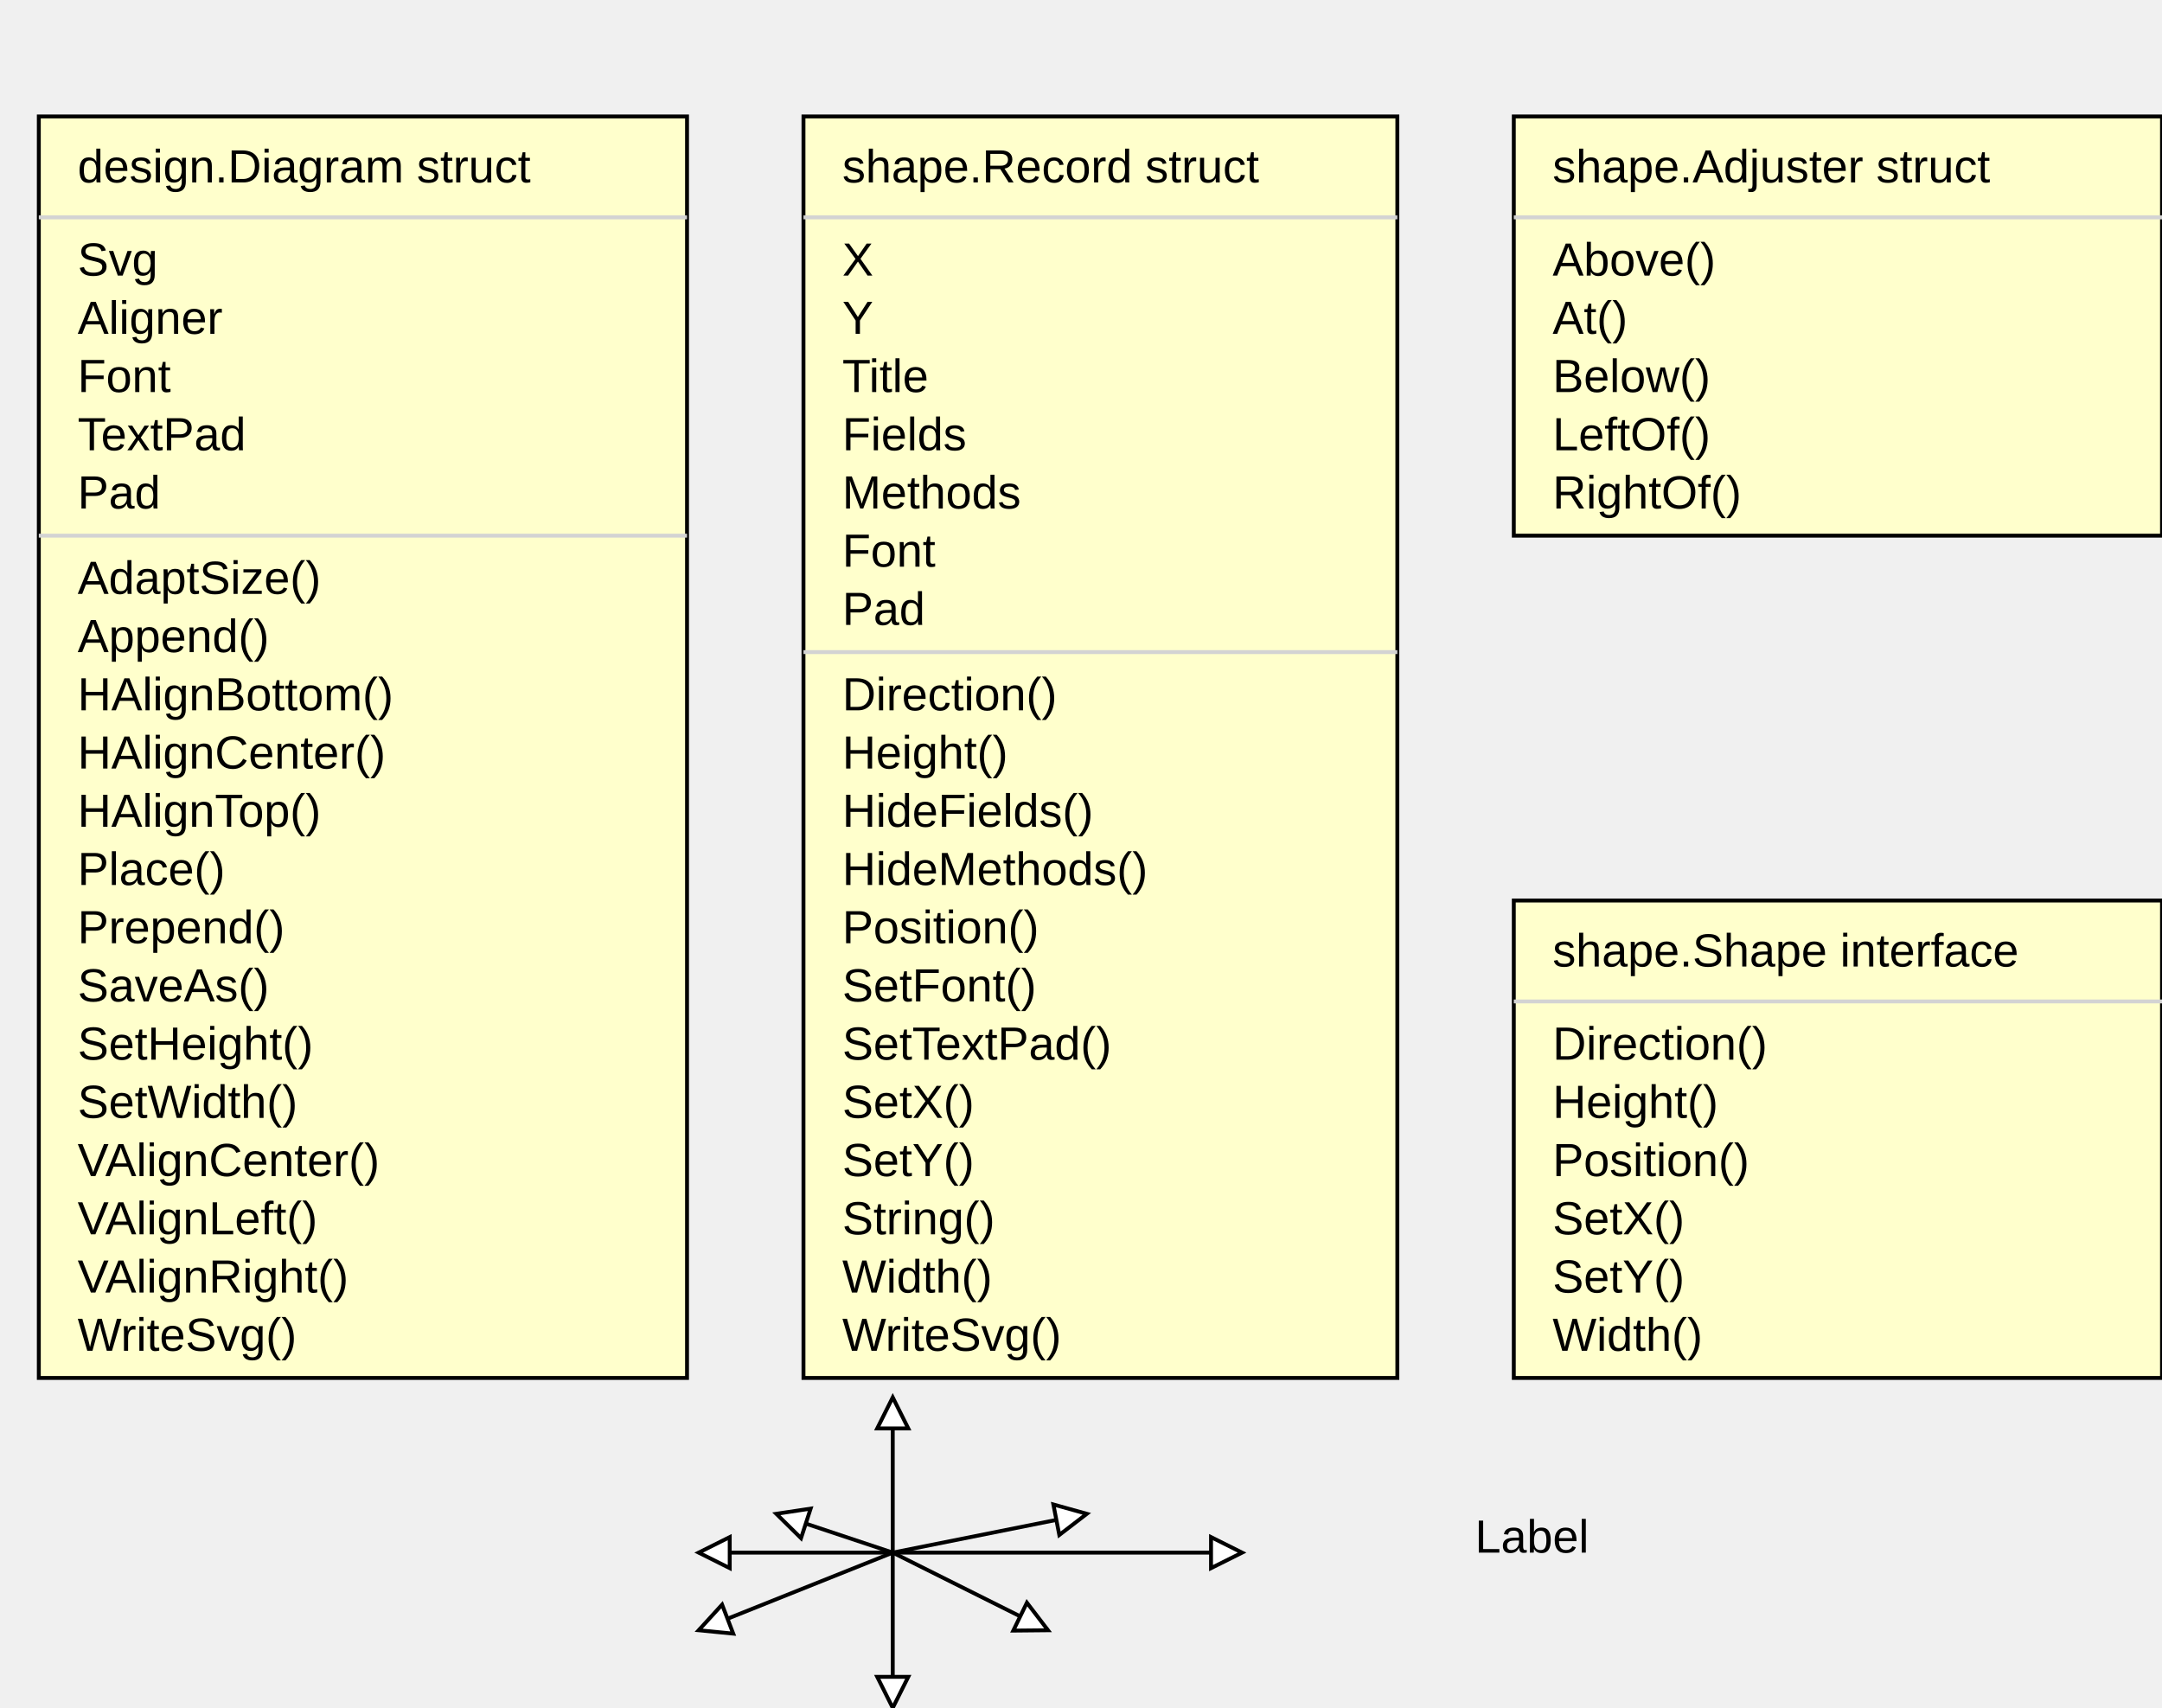
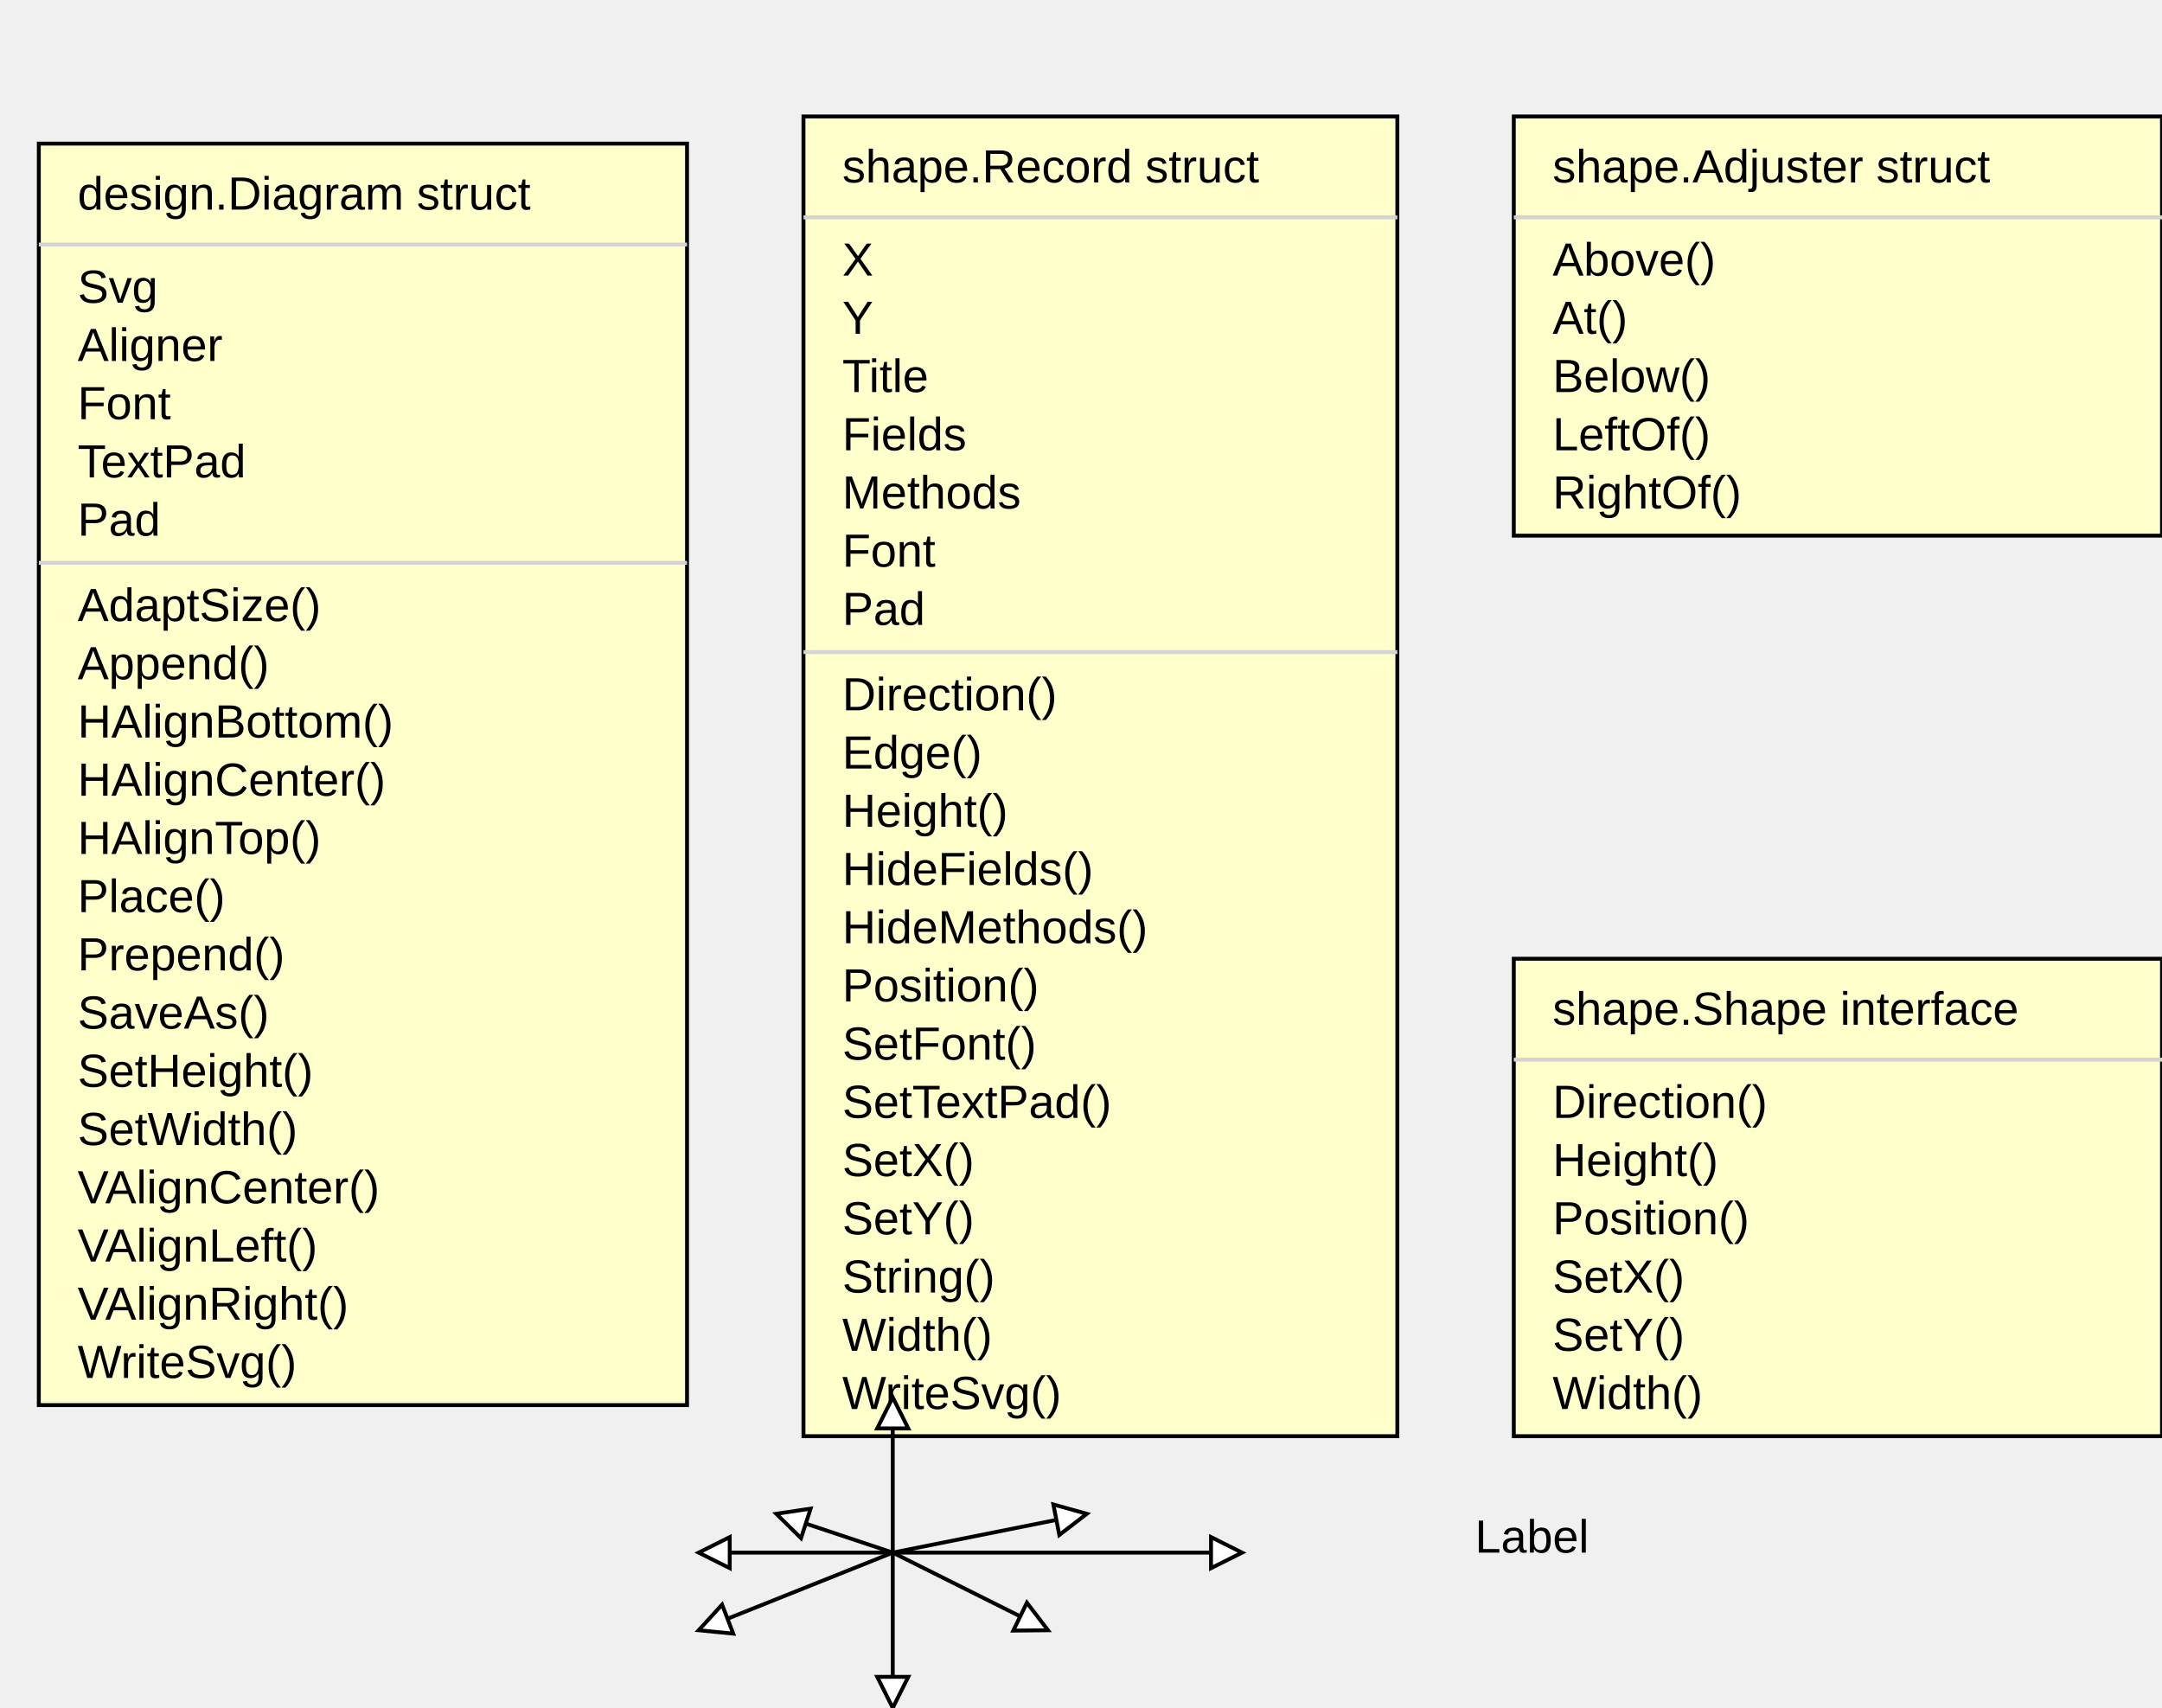
<svg xmlns="http://www.w3.org/2000/svg" width="557" height="440" font-family="Arial, Helvetica, sans-serif">
-   <rect class="record" style="fill:#ffffcc;stroke:black" x="10" y="30" width="167" height="325" />
-   <line class="line" style="stroke:#d3d3d3" x1="10" y1="56" x2="177" y2="56" />
-   <text class="field" style="font-family:Arial,Helvetica,sans-serif; font-size:12px" x="20" y="71">Svg</text>
-   <text class="field" style="font-family:Arial,Helvetica,sans-serif; font-size:12px" x="20" y="86">Aligner</text>
-   <text class="field" style="font-family:Arial,Helvetica,sans-serif; font-size:12px" x="20" y="101">Font</text>
-   <text class="field" style="font-family:Arial,Helvetica,sans-serif; font-size:12px" x="20" y="116">TextPad</text>
-   <text class="field" style="font-family:Arial,Helvetica,sans-serif; font-size:12px" x="20" y="131">Pad</text>
-   <line class="line" style="stroke:#d3d3d3" x1="10" y1="138" x2="177" y2="138" />
-   <text class="method" style="font-family:Arial,Helvetica,sans-serif; font-size:12px" x="20" y="153">AdaptSize()</text>
-   <text class="method" style="font-family:Arial,Helvetica,sans-serif; font-size:12px" x="20" y="168">Append()</text>
-   <text class="method" style="font-family:Arial,Helvetica,sans-serif; font-size:12px" x="20" y="183">HAlignBottom()</text>
-   <text class="method" style="font-family:Arial,Helvetica,sans-serif; font-size:12px" x="20" y="198">HAlignCenter()</text>
-   <text class="method" style="font-family:Arial,Helvetica,sans-serif; font-size:12px" x="20" y="213">HAlignTop()</text>
-   <text class="method" style="font-family:Arial,Helvetica,sans-serif; font-size:12px" x="20" y="228">Place()</text>
-   <text class="method" style="font-family:Arial,Helvetica,sans-serif; font-size:12px" x="20" y="243">Prepend()</text>
-   <text class="method" style="font-family:Arial,Helvetica,sans-serif; font-size:12px" x="20" y="258">SaveAs()</text>
-   <text class="method" style="font-family:Arial,Helvetica,sans-serif; font-size:12px" x="20" y="273">SetHeight()</text>
-   <text class="method" style="font-family:Arial,Helvetica,sans-serif; font-size:12px" x="20" y="288">SetWidth()</text>
-   <text class="method" style="font-family:Arial,Helvetica,sans-serif; font-size:12px" x="20" y="303">VAlignCenter()</text>
-   <text class="method" style="font-family:Arial,Helvetica,sans-serif; font-size:12px" x="20" y="318">VAlignLeft()</text>
-   <text class="method" style="font-family:Arial,Helvetica,sans-serif; font-size:12px" x="20" y="333">VAlignRight()</text>
-   <text class="method" style="font-family:Arial,Helvetica,sans-serif; font-size:12px" x="20" y="348">WriteSvg()</text>
-   <text class="record-title" style="font-family:Arial,Helvetica,sans-serif; font-size:12px" x="20" y="47">design.Diagram struct</text>
-   <rect class="record" style="fill:#ffffcc;stroke:black" x="207" y="30" width="153" height="325" />
+   <rect class="record" style="fill:#ffffcc;stroke:black" x="10" y="37" width="167" height="325" />
+   <line class="line" style="stroke:#d3d3d3" x1="10" y1="63" x2="177" y2="63" />
+   <text class="field" style="font-family:Arial,Helvetica,sans-serif; font-size:12px" x="20" y="78">Svg</text>
+   <text class="field" style="font-family:Arial,Helvetica,sans-serif; font-size:12px" x="20" y="93">Aligner</text>
+   <text class="field" style="font-family:Arial,Helvetica,sans-serif; font-size:12px" x="20" y="108">Font</text>
+   <text class="field" style="font-family:Arial,Helvetica,sans-serif; font-size:12px" x="20" y="123">TextPad</text>
+   <text class="field" style="font-family:Arial,Helvetica,sans-serif; font-size:12px" x="20" y="138">Pad</text>
+   <line class="line" style="stroke:#d3d3d3" x1="10" y1="145" x2="177" y2="145" />
+   <text class="method" style="font-family:Arial,Helvetica,sans-serif; font-size:12px" x="20" y="160">AdaptSize()</text>
+   <text class="method" style="font-family:Arial,Helvetica,sans-serif; font-size:12px" x="20" y="175">Append()</text>
+   <text class="method" style="font-family:Arial,Helvetica,sans-serif; font-size:12px" x="20" y="190">HAlignBottom()</text>
+   <text class="method" style="font-family:Arial,Helvetica,sans-serif; font-size:12px" x="20" y="205">HAlignCenter()</text>
+   <text class="method" style="font-family:Arial,Helvetica,sans-serif; font-size:12px" x="20" y="220">HAlignTop()</text>
+   <text class="method" style="font-family:Arial,Helvetica,sans-serif; font-size:12px" x="20" y="235">Place()</text>
+   <text class="method" style="font-family:Arial,Helvetica,sans-serif; font-size:12px" x="20" y="250">Prepend()</text>
+   <text class="method" style="font-family:Arial,Helvetica,sans-serif; font-size:12px" x="20" y="265">SaveAs()</text>
+   <text class="method" style="font-family:Arial,Helvetica,sans-serif; font-size:12px" x="20" y="280">SetHeight()</text>
+   <text class="method" style="font-family:Arial,Helvetica,sans-serif; font-size:12px" x="20" y="295">SetWidth()</text>
+   <text class="method" style="font-family:Arial,Helvetica,sans-serif; font-size:12px" x="20" y="310">VAlignCenter()</text>
+   <text class="method" style="font-family:Arial,Helvetica,sans-serif; font-size:12px" x="20" y="325">VAlignLeft()</text>
+   <text class="method" style="font-family:Arial,Helvetica,sans-serif; font-size:12px" x="20" y="340">VAlignRight()</text>
+   <text class="method" style="font-family:Arial,Helvetica,sans-serif; font-size:12px" x="20" y="355">WriteSvg()</text>
+   <text class="record-title" style="font-family:Arial,Helvetica,sans-serif; font-size:12px" x="20" y="54">design.Diagram struct</text>
+   <rect class="record" style="fill:#ffffcc;stroke:black" x="207" y="30" width="153" height="340" />
  <line class="line" style="stroke:#d3d3d3" x1="207" y1="56" x2="360" y2="56" />
  <text class="field" style="font-family:Arial,Helvetica,sans-serif; font-size:12px" x="217" y="71">X</text>
  <text class="field" style="font-family:Arial,Helvetica,sans-serif; font-size:12px" x="217" y="86">Y</text>
  <text class="field" style="font-family:Arial,Helvetica,sans-serif; font-size:12px" x="217" y="101">Title</text>
  <text class="field" style="font-family:Arial,Helvetica,sans-serif; font-size:12px" x="217" y="116">Fields</text>
  <text class="field" style="font-family:Arial,Helvetica,sans-serif; font-size:12px" x="217" y="131">Methods</text>
  <text class="field" style="font-family:Arial,Helvetica,sans-serif; font-size:12px" x="217" y="146">Font</text>
  <text class="field" style="font-family:Arial,Helvetica,sans-serif; font-size:12px" x="217" y="161">Pad</text>
  <line class="line" style="stroke:#d3d3d3" x1="207" y1="168" x2="360" y2="168" />
  <text class="method" style="font-family:Arial,Helvetica,sans-serif; font-size:12px" x="217" y="183">Direction()</text>
-   <text class="method" style="font-family:Arial,Helvetica,sans-serif; font-size:12px" x="217" y="198">Height()</text>
-   <text class="method" style="font-family:Arial,Helvetica,sans-serif; font-size:12px" x="217" y="213">HideFields()</text>
-   <text class="method" style="font-family:Arial,Helvetica,sans-serif; font-size:12px" x="217" y="228">HideMethods()</text>
-   <text class="method" style="font-family:Arial,Helvetica,sans-serif; font-size:12px" x="217" y="243">Position()</text>
-   <text class="method" style="font-family:Arial,Helvetica,sans-serif; font-size:12px" x="217" y="258">SetFont()</text>
-   <text class="method" style="font-family:Arial,Helvetica,sans-serif; font-size:12px" x="217" y="273">SetTextPad()</text>
-   <text class="method" style="font-family:Arial,Helvetica,sans-serif; font-size:12px" x="217" y="288">SetX()</text>
-   <text class="method" style="font-family:Arial,Helvetica,sans-serif; font-size:12px" x="217" y="303">SetY()</text>
-   <text class="method" style="font-family:Arial,Helvetica,sans-serif; font-size:12px" x="217" y="318">String()</text>
-   <text class="method" style="font-family:Arial,Helvetica,sans-serif; font-size:12px" x="217" y="333">Width()</text>
-   <text class="method" style="font-family:Arial,Helvetica,sans-serif; font-size:12px" x="217" y="348">WriteSvg()</text>
+   <text class="method" style="font-family:Arial,Helvetica,sans-serif; font-size:12px" x="217" y="198">Edge()</text>
+   <text class="method" style="font-family:Arial,Helvetica,sans-serif; font-size:12px" x="217" y="213">Height()</text>
+   <text class="method" style="font-family:Arial,Helvetica,sans-serif; font-size:12px" x="217" y="228">HideFields()</text>
+   <text class="method" style="font-family:Arial,Helvetica,sans-serif; font-size:12px" x="217" y="243">HideMethods()</text>
+   <text class="method" style="font-family:Arial,Helvetica,sans-serif; font-size:12px" x="217" y="258">Position()</text>
+   <text class="method" style="font-family:Arial,Helvetica,sans-serif; font-size:12px" x="217" y="273">SetFont()</text>
+   <text class="method" style="font-family:Arial,Helvetica,sans-serif; font-size:12px" x="217" y="288">SetTextPad()</text>
+   <text class="method" style="font-family:Arial,Helvetica,sans-serif; font-size:12px" x="217" y="303">SetX()</text>
+   <text class="method" style="font-family:Arial,Helvetica,sans-serif; font-size:12px" x="217" y="318">SetY()</text>
+   <text class="method" style="font-family:Arial,Helvetica,sans-serif; font-size:12px" x="217" y="333">String()</text>
+   <text class="method" style="font-family:Arial,Helvetica,sans-serif; font-size:12px" x="217" y="348">Width()</text>
+   <text class="method" style="font-family:Arial,Helvetica,sans-serif; font-size:12px" x="217" y="363">WriteSvg()</text>
  <text class="record-title" style="font-family:Arial,Helvetica,sans-serif; font-size:12px" x="217" y="47">shape.Record struct</text>
  <rect class="record" style="fill:#ffffcc;stroke:black" x="390" y="30" width="167" height="108" />
  <line class="line" style="stroke:#d3d3d3" x1="390" y1="56" x2="557" y2="56" />
  <text class="method" style="font-family:Arial,Helvetica,sans-serif; font-size:12px" x="400" y="71">Above()</text>
  <text class="method" style="font-family:Arial,Helvetica,sans-serif; font-size:12px" x="400" y="86">At()</text>
  <text class="method" style="font-family:Arial,Helvetica,sans-serif; font-size:12px" x="400" y="101">Below()</text>
  <text class="method" style="font-family:Arial,Helvetica,sans-serif; font-size:12px" x="400" y="116">LeftOf()</text>
  <text class="method" style="font-family:Arial,Helvetica,sans-serif; font-size:12px" x="400" y="131">RightOf()</text>
  <text class="record-title" style="font-family:Arial,Helvetica,sans-serif; font-size:12px" x="400" y="47">shape.Adjuster struct</text>
-   <rect class="record" style="fill:#ffffcc;stroke:black" x="390" y="232" width="167" height="123" />
-   <line class="line" style="stroke:#d3d3d3" x1="390" y1="258" x2="557" y2="258" />
-   <text class="method" style="font-family:Arial,Helvetica,sans-serif; font-size:12px" x="400" y="273">Direction()</text>
-   <text class="method" style="font-family:Arial,Helvetica,sans-serif; font-size:12px" x="400" y="288">Height()</text>
-   <text class="method" style="font-family:Arial,Helvetica,sans-serif; font-size:12px" x="400" y="303">Position()</text>
-   <text class="method" style="font-family:Arial,Helvetica,sans-serif; font-size:12px" x="400" y="318">SetX()</text>
-   <text class="method" style="font-family:Arial,Helvetica,sans-serif; font-size:12px" x="400" y="333">SetY()</text>
-   <text class="method" style="font-family:Arial,Helvetica,sans-serif; font-size:12px" x="400" y="348">Width()</text>
-   <text class="record-title" style="font-family:Arial,Helvetica,sans-serif; font-size:12px" x="400" y="249">shape.Shape interface</text>
+   <rect class="record" style="fill:#ffffcc;stroke:black" x="390" y="247" width="167" height="123" />
+   <line class="line" style="stroke:#d3d3d3" x1="390" y1="273" x2="557" y2="273" />
+   <text class="method" style="font-family:Arial,Helvetica,sans-serif; font-size:12px" x="400" y="288">Direction()</text>
+   <text class="method" style="font-family:Arial,Helvetica,sans-serif; font-size:12px" x="400" y="303">Height()</text>
+   <text class="method" style="font-family:Arial,Helvetica,sans-serif; font-size:12px" x="400" y="318">Position()</text>
+   <text class="method" style="font-family:Arial,Helvetica,sans-serif; font-size:12px" x="400" y="333">SetX()</text>
+   <text class="method" style="font-family:Arial,Helvetica,sans-serif; font-size:12px" x="400" y="348">SetY()</text>
+   <text class="method" style="font-family:Arial,Helvetica,sans-serif; font-size:12px" x="400" y="363">Width()</text>
+   <text class="record-title" style="font-family:Arial,Helvetica,sans-serif; font-size:12px" x="400" y="264">shape.Shape interface</text>
  <path class="arrow" style="stroke:black" d="M230,400 L280,390" />
  <g transform="rotate(-11 280 390)">
    <path class="arrow-head" style="stroke:black;fill:#ffffff" d="M280,390 l-8,-4 l 0,8 Z" />
  </g>
  <path class="arrow" style="stroke:black" d="M230,400 L200,390" />
  <g transform="rotate(198 200 390)">
    <path class="arrow-head" style="stroke:black;fill:#ffffff" d="M200,390 l-8,-4 l 0,8 Z" />
  </g>
  <path class="arrow" style="stroke:black" d="M230,400 L180,420" />
  <g transform="rotate(159 180 420)">
    <path class="arrow-head" style="stroke:black;fill:#ffffff" d="M180,420 l-8,-4 l 0,8 Z" />
  </g>
  <path class="arrow" style="stroke:black" d="M230,400 L270,420" />
  <g transform="rotate(26 270 420)">
    <path class="arrow-head" style="stroke:black;fill:#ffffff" d="M270,420 l-8,-4 l 0,8 Z" />
  </g>
  <path class="arrow" style="stroke:black" d="M230,400 L320,400" />
  <g transform="rotate(0 320 400)">
    <path class="arrow-head" style="stroke:black;fill:#ffffff" d="M320,400 l-8,-4 l 0,8 Z" />
  </g>
  <path class="arrow" style="stroke:black" d="M230,400 L180,400" />
  <g transform="rotate(180 180 400)">
    <path class="arrow-head" style="stroke:black;fill:#ffffff" d="M180,400 l-8,-4 l 0,8 Z" />
  </g>
  <path class="arrow" style="stroke:black" d="M230,400 L230,360" />
  <g transform="rotate(-90 230 360)">
    <path class="arrow-head" style="stroke:black;fill:#ffffff" d="M230,360 l-8,-4 l 0,8 Z" />
  </g>
  <path class="arrow" style="stroke:black" d="M230,400 L230,440" />
  <g transform="rotate(90 230 440)">
    <path class="arrow-head" style="stroke:black;fill:#ffffff" d="M230,440 l-8,-4 l 0,8 Z" />
  </g>
  <text class="label" x="380" y="400">Label</text>
</svg>
